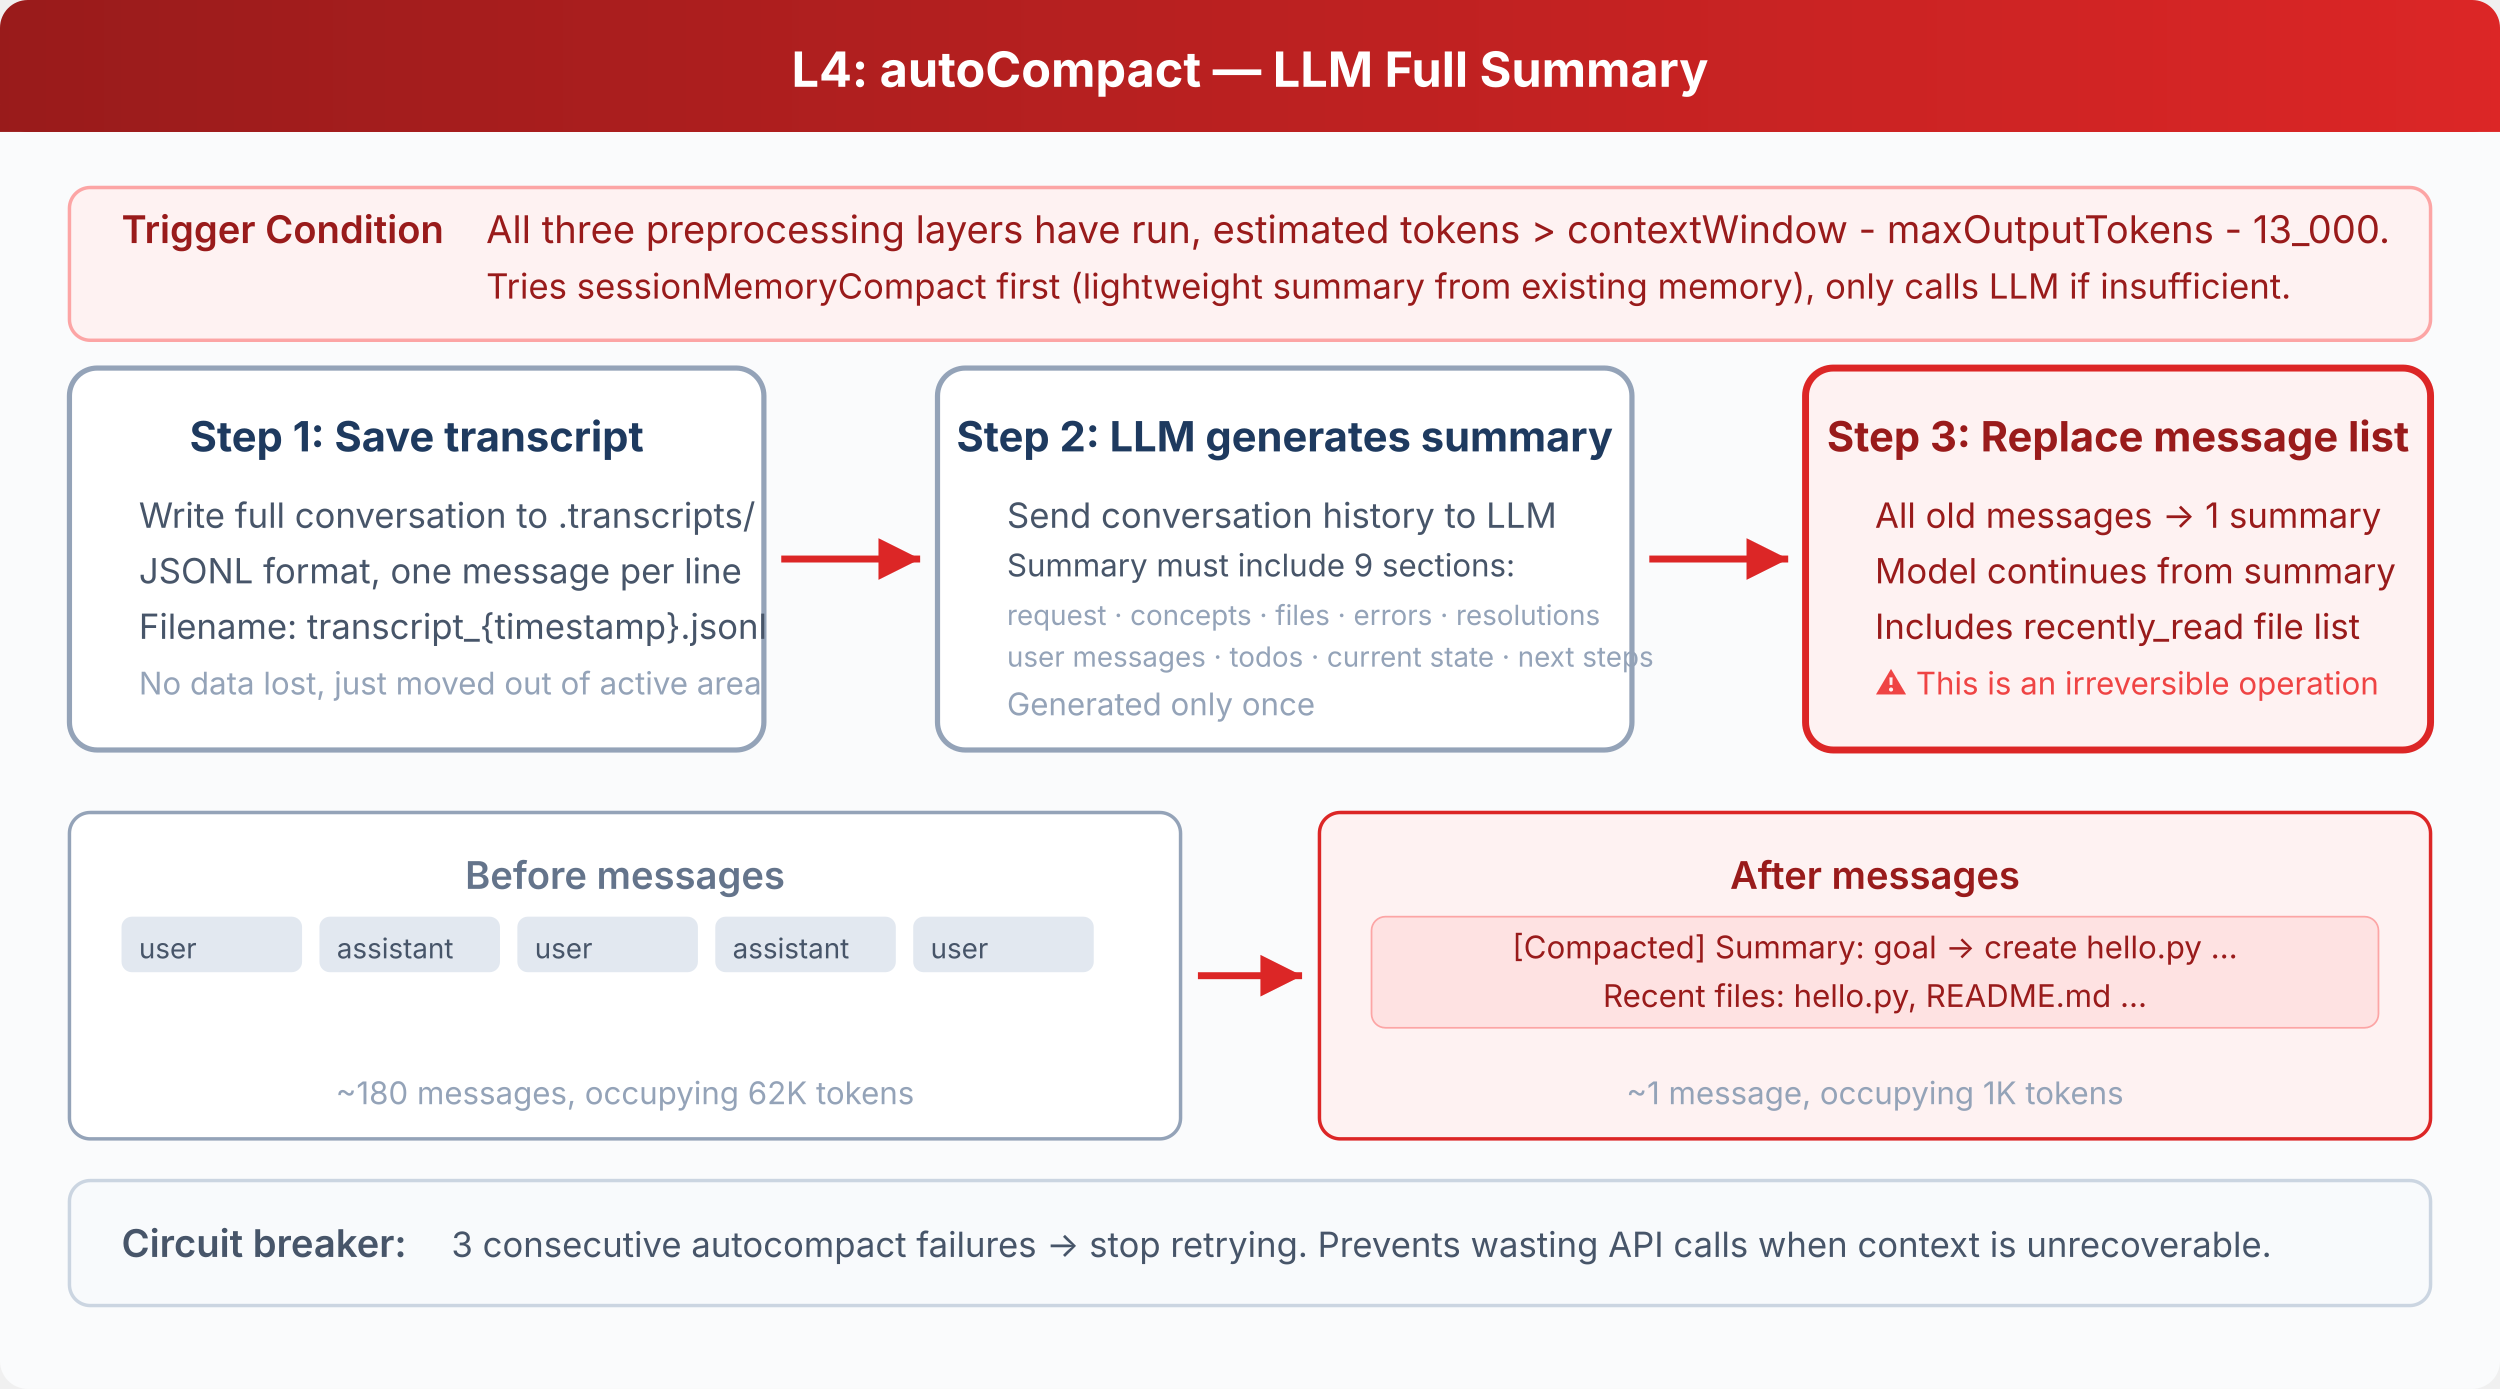
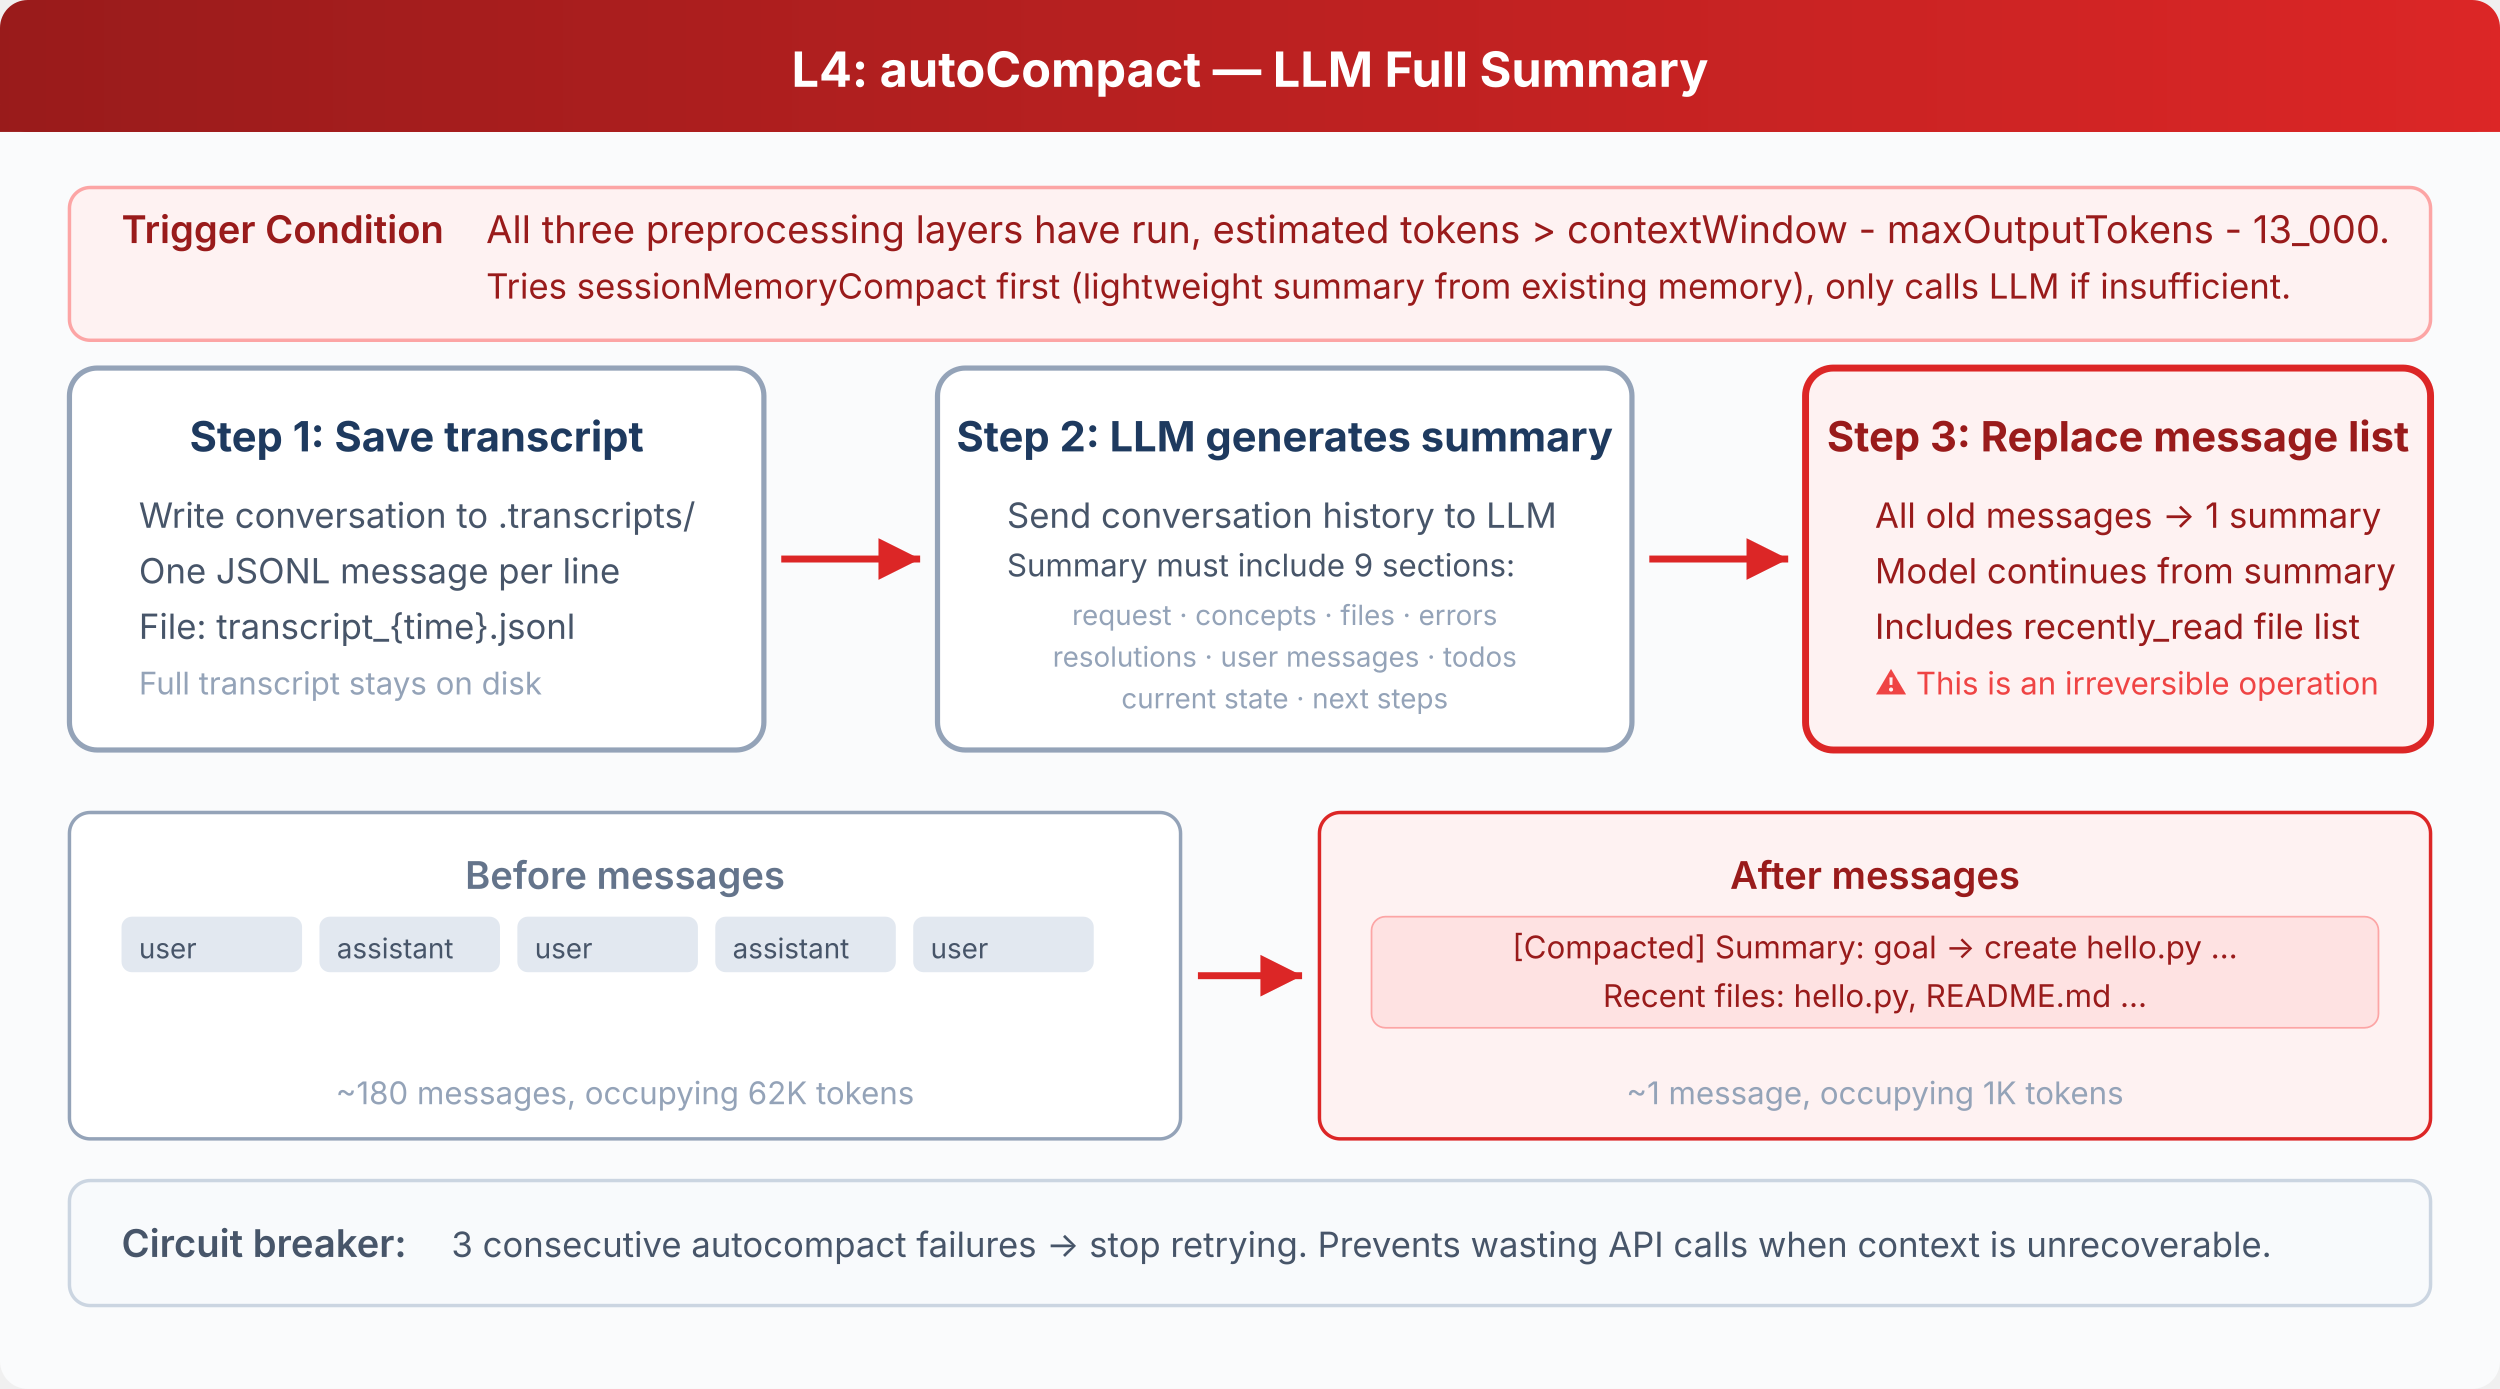
<svg xmlns="http://www.w3.org/2000/svg" viewBox="0 0 720 400" font-family="system-ui, -apple-system, sans-serif">
  <defs>
    <linearGradient id="header" x1="0" y1="0" x2="1" y2="0">
      <stop offset="0%" stop-color="#991b1b" />
      <stop offset="100%" stop-color="#dc2626" />
    </linearGradient>
    <marker id="arrow" viewBox="0 0 10 10" refX="10" refY="5" markerWidth="6" markerHeight="6" orient="auto-start-reverse">
      <path d="M 0 0 L 10 5 L 0 10 z" fill="#dc2626" />
    </marker>
  </defs>
  <rect width="720" height="400" fill="#fafbfc" rx="8" />
  <rect x="0" y="0" width="720" height="38" fill="url(#header)" rx="8" />
  <rect x="0" y="30" width="720" height="8" fill="url(#header)" />
  <text x="360" y="25" fill="#fff" font-size="14" font-weight="700" text-anchor="middle">L4: autoCompact — LLM Full Summary</text>
  <rect x="20" y="54" width="680" height="44" rx="6" fill="#fef2f2" stroke="#fca5a5" stroke-width="1" />
  <text x="35" y="70" fill="#991b1b" font-size="11" font-weight="600">Trigger Condition</text>
  <text x="140" y="70" fill="#991b1b" font-size="11">All three preprocessing layers have run, estimated tokens &gt; contextWindow - maxOutputTokens - 13_000.</text>
  <text x="140" y="86" fill="#991b1b" font-size="10">Tries sessionMemoryCompact first (lightweight summary from existing memory), only calls LLM if insufficient.</text>
  <rect x="20" y="106" width="200" height="110" rx="8" fill="#fff" stroke="#94a3b8" stroke-width="1.5" />
  <text x="120" y="130" fill="#1e3a5f" font-size="12" font-weight="700" text-anchor="middle">Step 1: Save transcript</text>
-   <text x="40" y="152" fill="#475569" font-size="10">Write full conversation to .transcripts/</text>
-   <text x="40" y="168" fill="#475569" font-size="10">JSONL format, one message per line</text>
-   <text x="40" y="184" fill="#475569" font-size="10">Filename: transcript_{timestamp}.jsonl</text>
-   <text x="40" y="200" fill="#94a3b8" font-size="9">No data lost, just moved out of active area</text>
+   <text x="40" y="152" fill="#475569" font-size="10">Write conversation to .transcripts/</text>
+   <text x="40" y="168" fill="#475569" font-size="10">One JSONL message per line</text>
+   <text x="40" y="184" fill="#475569" font-size="10">File: transcript_{time}.jsonl</text>
+   <text x="40" y="200" fill="#94a3b8" font-size="9">Full transcript stays on disk</text>
  <line x1="225" y1="161" x2="265" y2="161" stroke="#dc2626" stroke-width="2" marker-end="url(#arrow)" />
  <rect x="270" y="106" width="200" height="110" rx="8" fill="#fff" stroke="#94a3b8" stroke-width="1.5" />
  <text x="370" y="130" fill="#1e3a5f" font-size="12" font-weight="700" text-anchor="middle">Step 2: LLM generates summary</text>
  <text x="290" y="152" fill="#475569" font-size="10">Send conversation history to LLM</text>
  <text x="290" y="166" fill="#475569" font-size="9">Summary must include 9 sections:</text>
-   <text x="290" y="180" fill="#94a3b8" font-size="8">request · concepts · files · errors · resolutions</text>
-   <text x="290" y="192" fill="#94a3b8" font-size="8">user messages · todos · current state · next steps</text>
-   <text x="290" y="206" fill="#94a3b8" font-size="9">Generated only once</text>
+   <text x="370" y="180" fill="#94a3b8" font-size="8" text-anchor="middle">request · concepts · files · errors</text>
+   <text x="370" y="192" fill="#94a3b8" font-size="8" text-anchor="middle">resolutions · user messages · todos</text>
+   <text x="370" y="204" fill="#94a3b8" font-size="8" text-anchor="middle">current state · next steps</text>
  <line x1="475" y1="161" x2="515" y2="161" stroke="#dc2626" stroke-width="2" marker-end="url(#arrow)" />
  <rect x="520" y="106" width="180" height="110" rx="8" fill="#fef2f2" stroke="#dc2626" stroke-width="2" />
  <text x="610" y="130" fill="#991b1b" font-size="12" font-weight="700" text-anchor="middle">Step 3: Replace message list</text>
  <text x="540" y="152" fill="#991b1b" font-size="10">All old messages → 1 summary</text>
  <text x="540" y="168" fill="#991b1b" font-size="10">Model continues from summary</text>
  <text x="540" y="184" fill="#991b1b" font-size="10">Includes recently_read file list</text>
  <text x="540" y="200" fill="#ef4444" font-size="9">⚠ This is an irreversible operation</text>
  <rect x="20" y="234" width="320" height="94" rx="6" fill="#fff" stroke="#94a3b8" stroke-width="1" />
  <text x="180" y="256" fill="#64748b" font-size="11" font-weight="600" text-anchor="middle">Before messages</text>
  <rect x="35" y="264" width="52" height="16" rx="3" fill="#e2e8f0" />
  <text x="40" y="276" fill="#475569" font-size="8">user</text>
  <rect x="92" y="264" width="52" height="16" rx="3" fill="#e2e8f0" />
  <text x="97" y="276" fill="#475569" font-size="8">assistant</text>
  <rect x="149" y="264" width="52" height="16" rx="3" fill="#e2e8f0" />
  <text x="154" y="276" fill="#475569" font-size="8">user</text>
  <rect x="206" y="264" width="52" height="16" rx="3" fill="#e2e8f0" />
  <text x="211" y="276" fill="#475569" font-size="8">assistant</text>
  <rect x="263" y="264" width="52" height="16" rx="3" fill="#e2e8f0" />
  <text x="268" y="276" fill="#475569" font-size="8">user</text>
  <text x="180" y="318" fill="#94a3b8" font-size="9" text-anchor="middle">~180 messages, occupying 62K tokens</text>
  <line x1="345" y1="281" x2="375" y2="281" stroke="#dc2626" stroke-width="2" marker-end="url(#arrow)" />
  <rect x="380" y="234" width="320" height="94" rx="6" fill="#fef2f2" stroke="#dc2626" stroke-width="1" />
  <text x="540" y="256" fill="#991b1b" font-size="11" font-weight="600" text-anchor="middle">After messages</text>
  <rect x="395" y="264" width="290" height="32" rx="4" fill="#fee2e2" stroke="#fca5a5" stroke-width="0.5" />
  <text x="540" y="276" fill="#991b1b" font-size="9" text-anchor="middle">[Compacted] Summary: goal → create hello.py ...</text>
  <text x="540" y="290" fill="#991b1b" font-size="9" text-anchor="middle">Recent files: hello.py, README.md ...</text>
  <text x="540" y="318" fill="#94a3b8" font-size="9" text-anchor="middle">~1 message, occupying 1K tokens</text>
  <rect x="20" y="340" width="680" height="36" rx="6" fill="#f8fafc" stroke="#cbd5e1" stroke-width="1" />
  <text x="35" y="362" fill="#475569" font-size="11" font-weight="600">Circuit breaker:</text>
  <text x="130" y="362" fill="#475569" font-size="10">3 consecutive autocompact failures → stop retrying. Prevents wasting API calls when context is unrecoverable.</text>
</svg>
